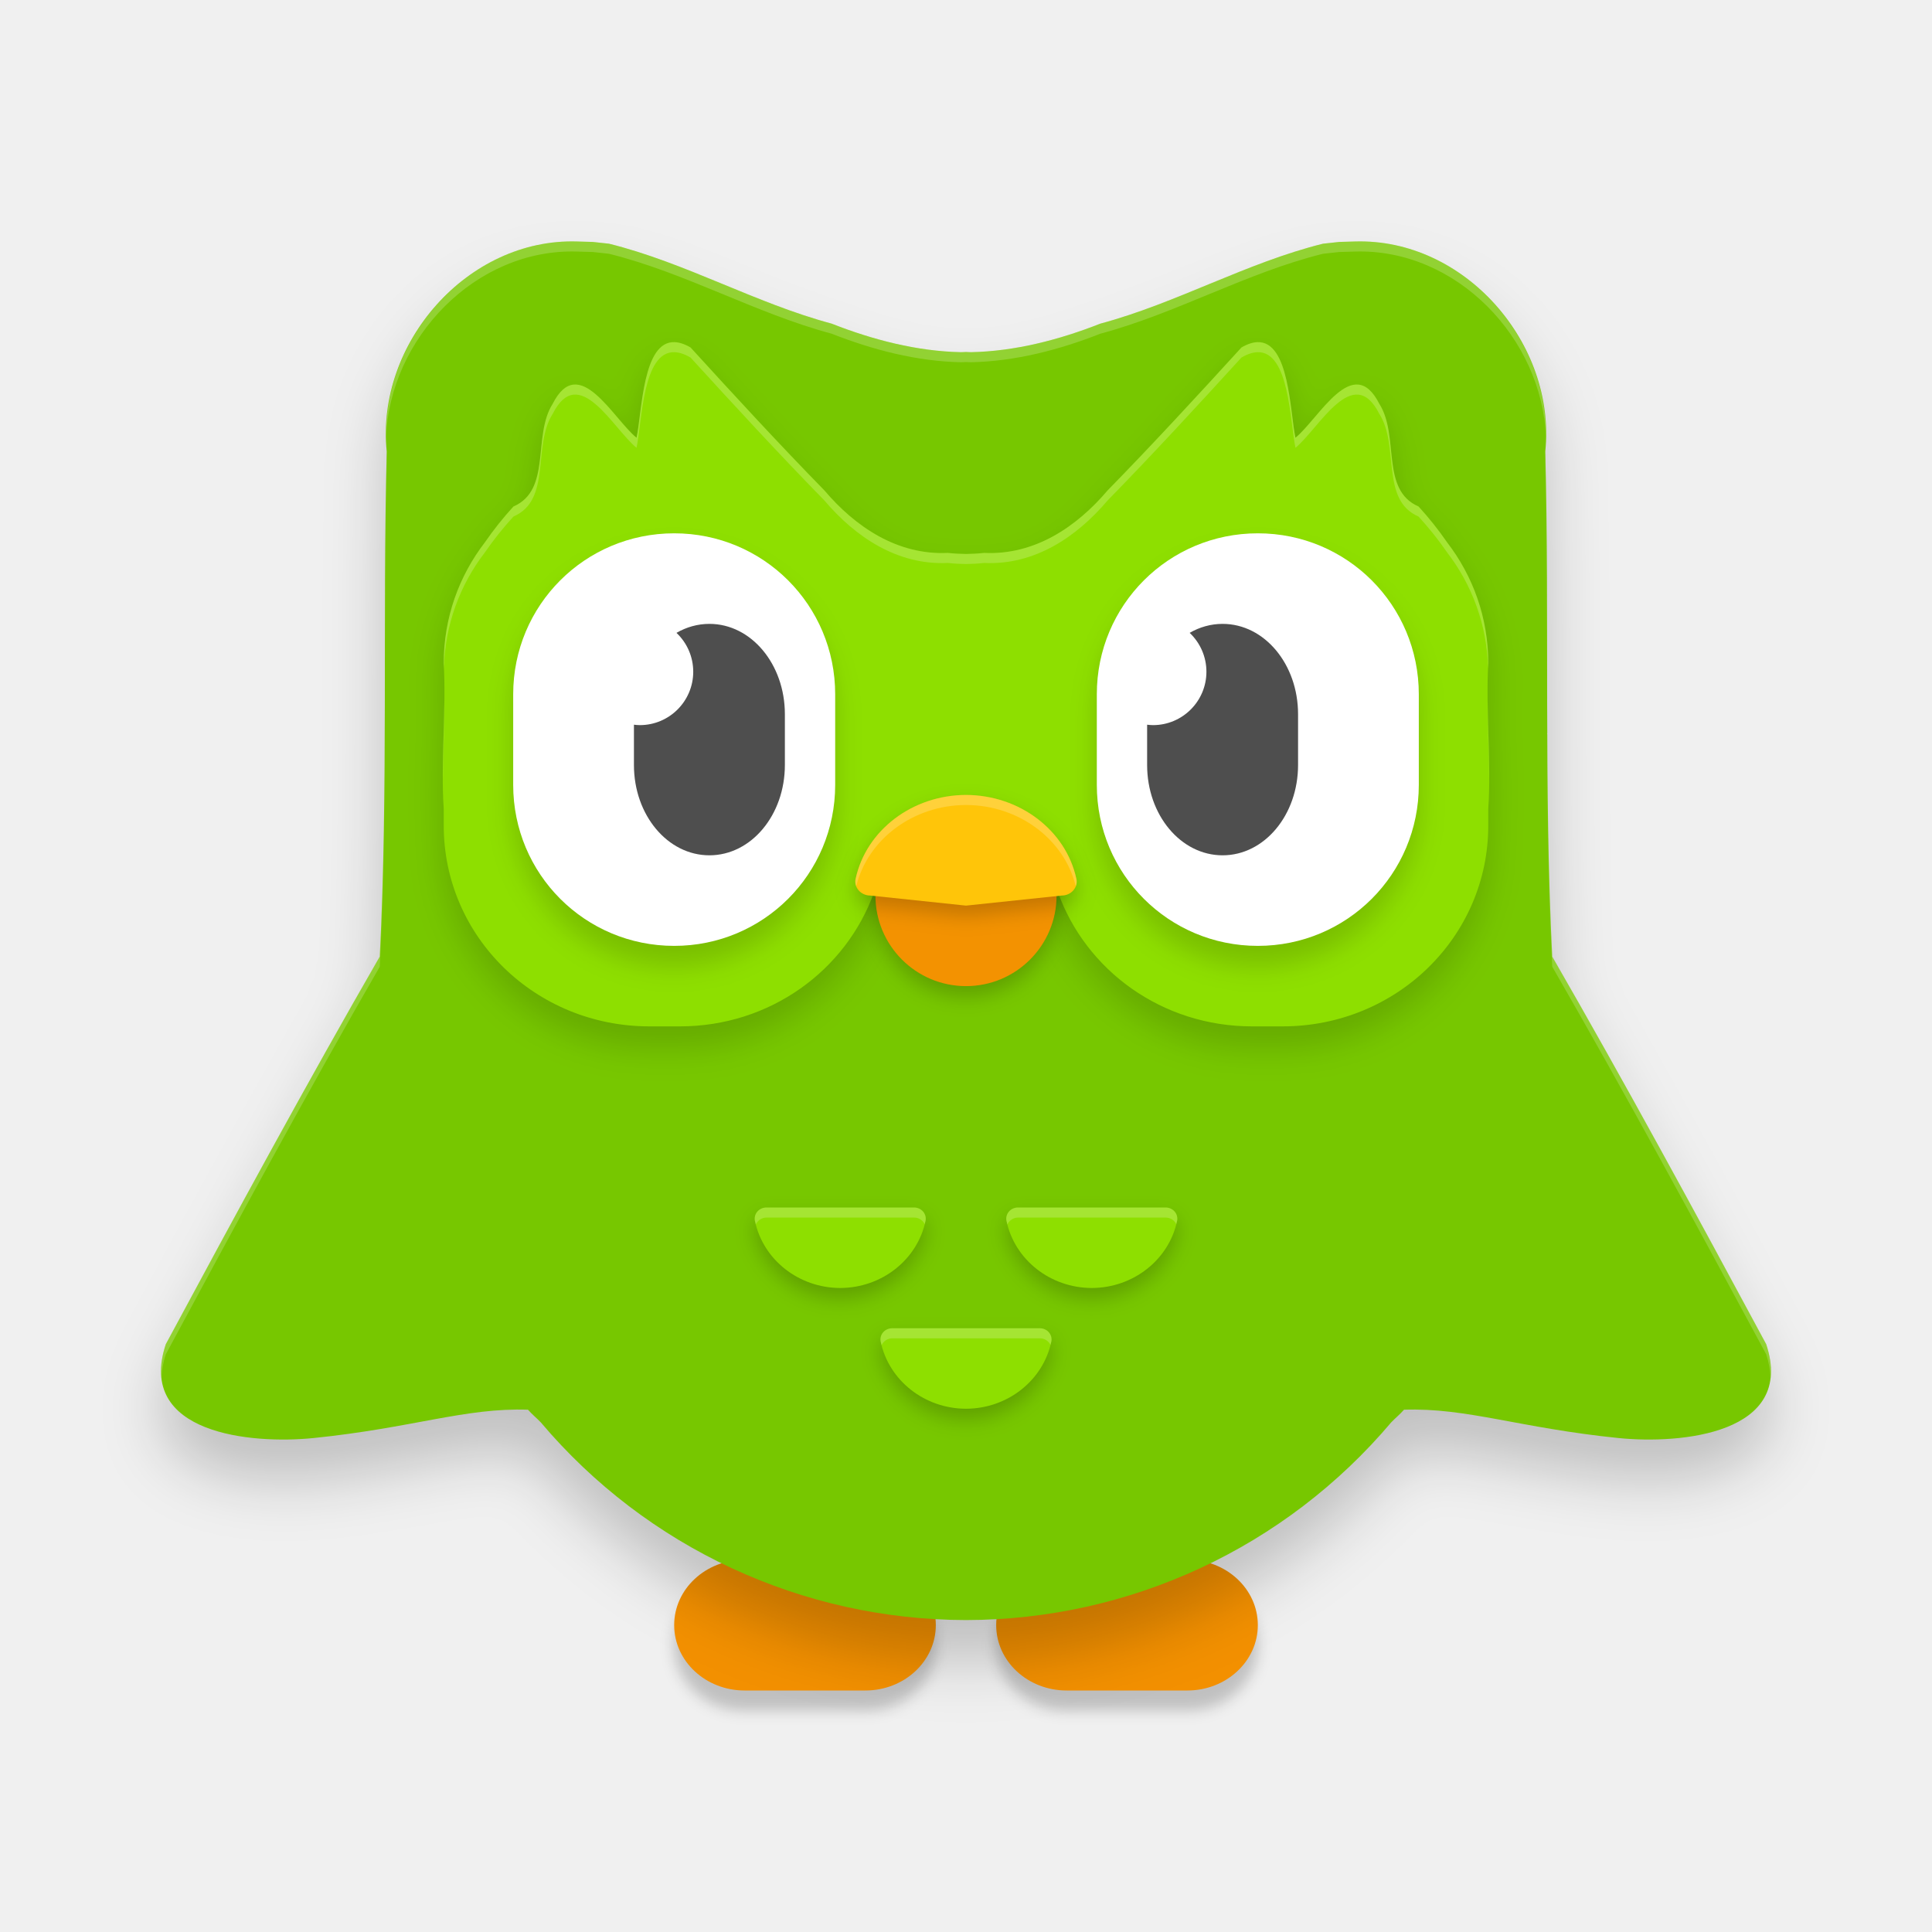
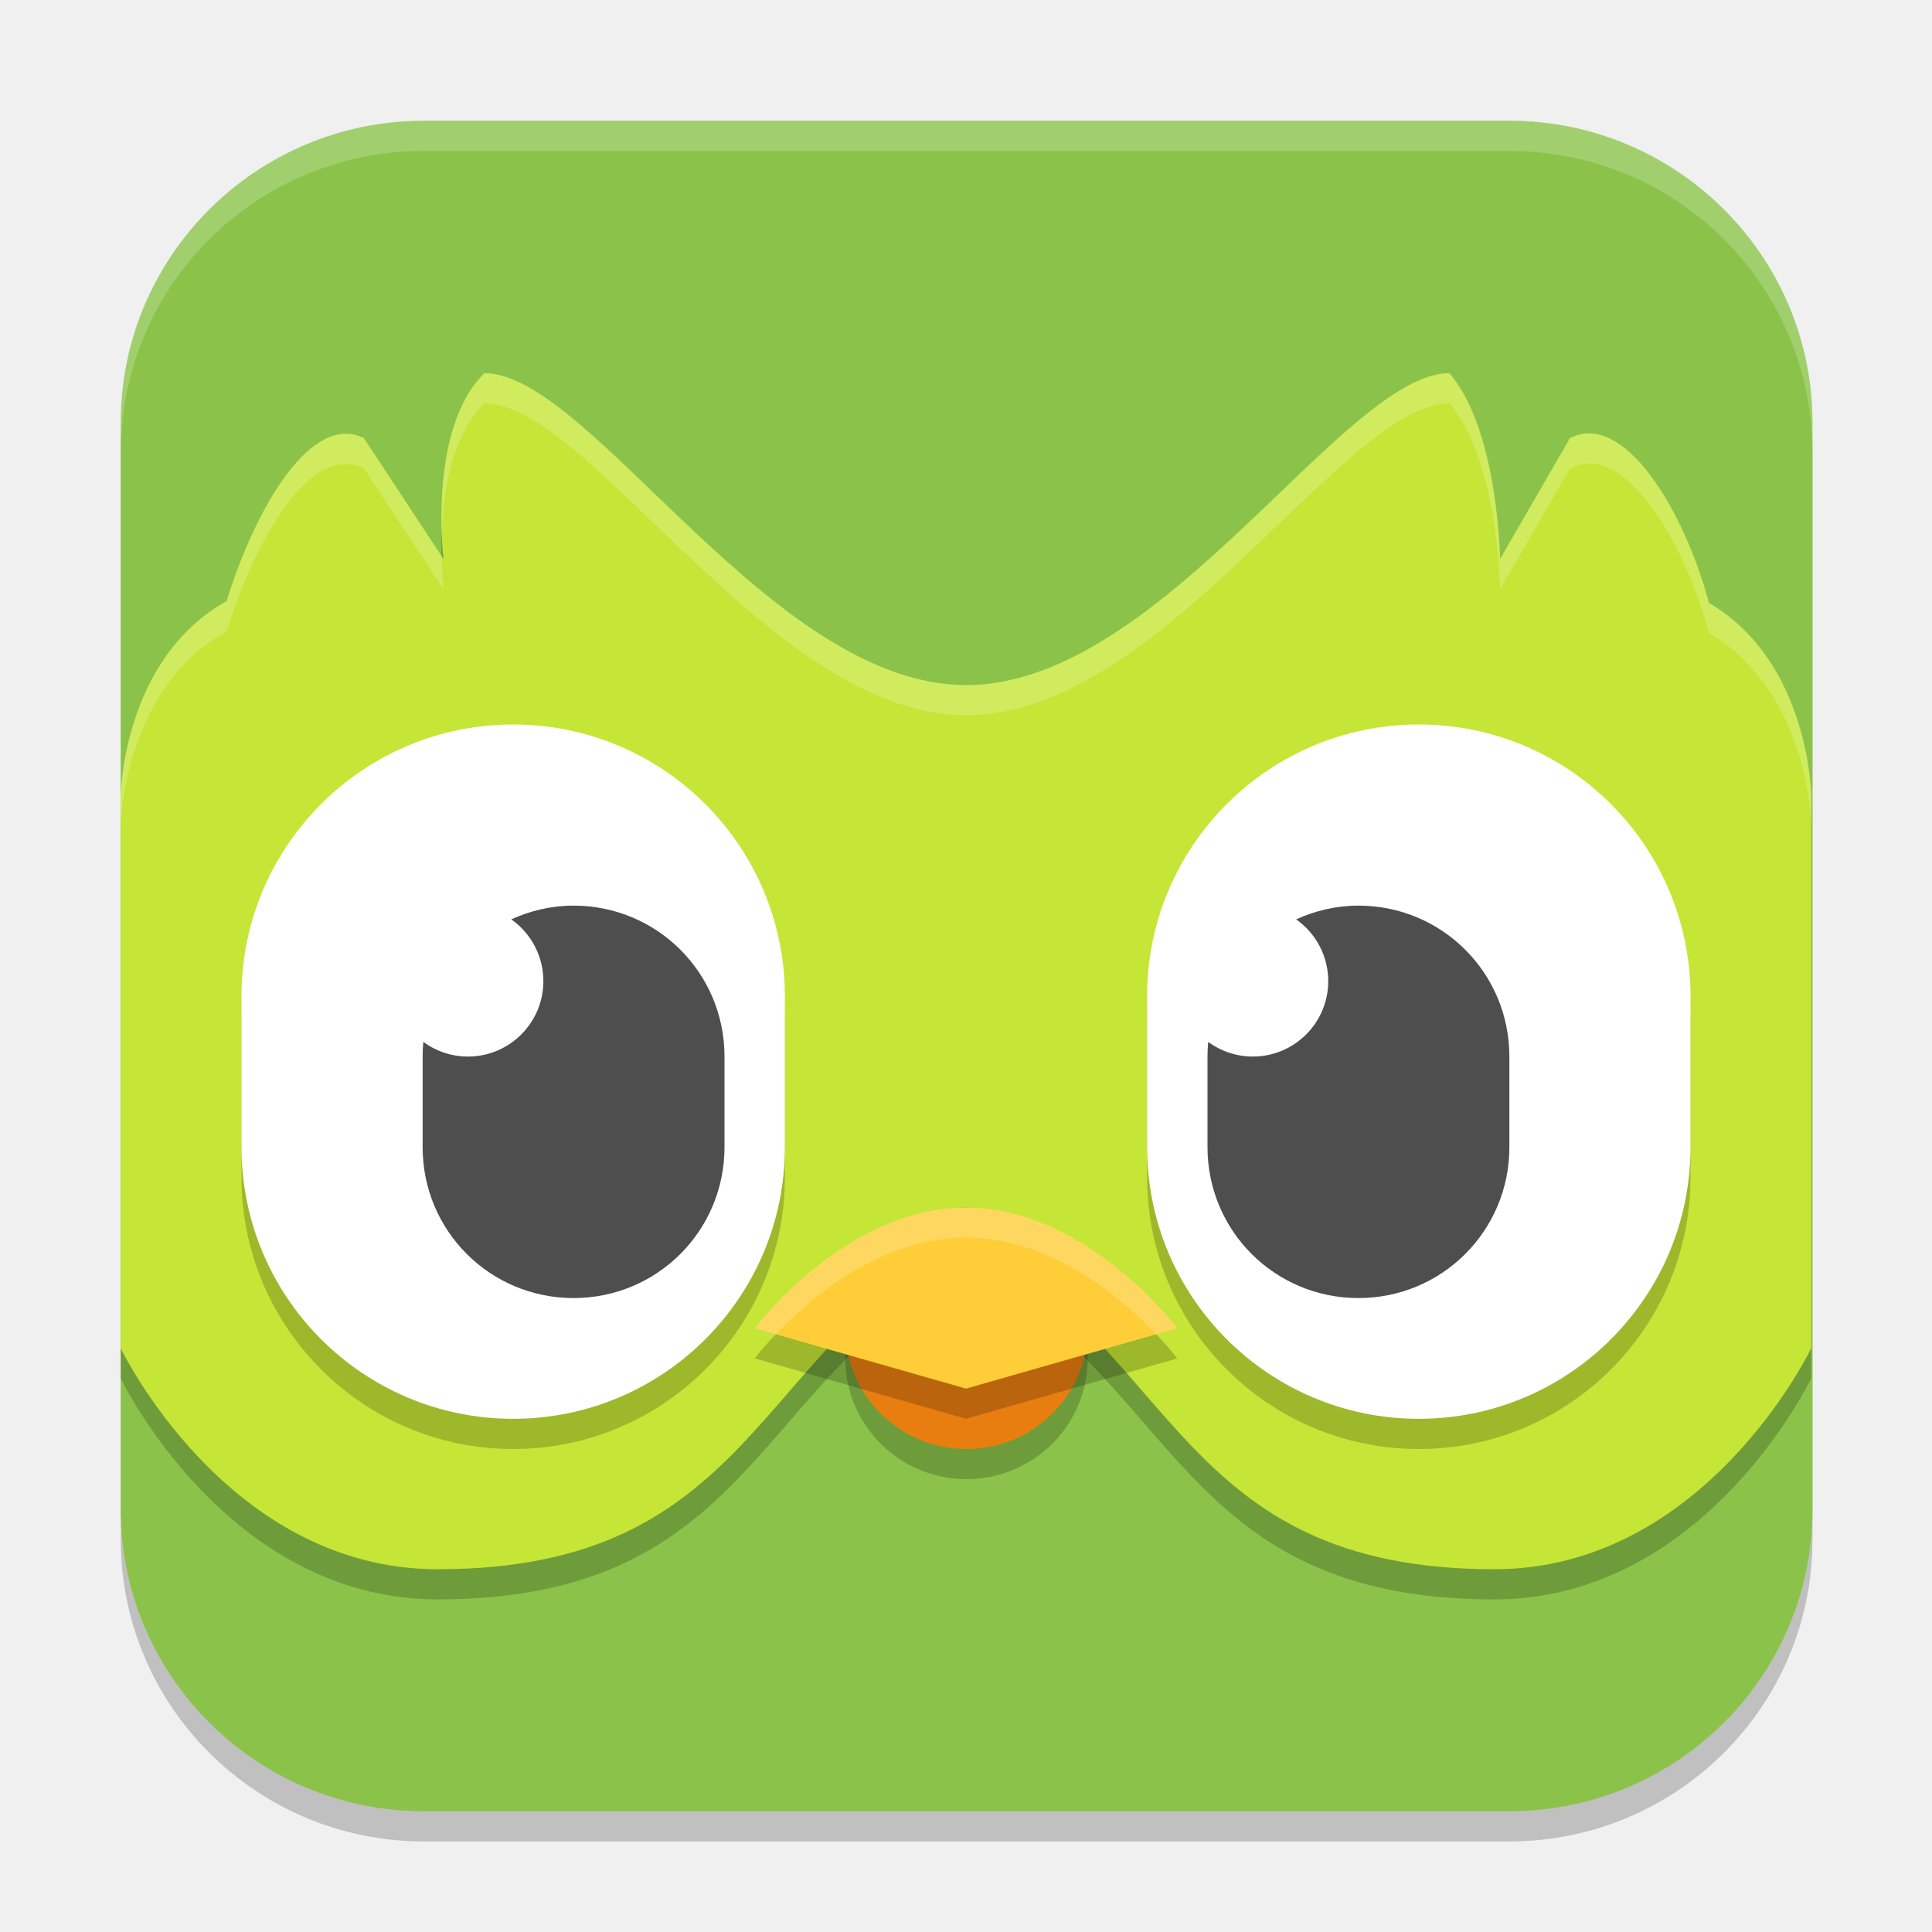
- <svg xmlns="http://www.w3.org/2000/svg" width="192" height="192" version="1" id="svg12">
-   <defs id="defs16">
-     <filter style="color-interpolation-filters:sRGB" id="filter11013" x="-0.045" y="-0.052" width="1.089" height="1.104">
-       <feGaussianBlur stdDeviation="2.97" id="feGaussianBlur11015" />
-     </filter>
-     <filter style="color-interpolation-filters:sRGB" id="filter11058" x="-0.029" y="-0.131" width="1.059" height="1.262">
-       <feGaussianBlur stdDeviation="0.71" id="feGaussianBlur11060" />
-     </filter>
-     <filter style="color-interpolation-filters:sRGB" id="filter11142" x="-0.04" y="-0.061" width="1.079" height="1.121">
-       <feGaussianBlur stdDeviation="1.72" id="feGaussianBlur11144" />
-     </filter>
-     <filter style="color-interpolation-filters:sRGB" id="filter11185" x="-0.035" y="-0.077" width="1.07" height="1.153">
-       <feGaussianBlur stdDeviation="1.31" id="feGaussianBlur11187" />
-     </filter>
-     <filter style="color-interpolation-filters:sRGB" id="filter11602" x="-0.059" y="-0.124" width="1.118" height="1.247">
-       <feGaussianBlur stdDeviation="1.03" id="feGaussianBlur11604" />
-     </filter>
-     <filter style="color-interpolation-filters:sRGB" id="filter11606" x="-0.137" y="-0.137" width="1.275" height="1.275">
-       <feGaussianBlur stdDeviation="1.03" id="feGaussianBlur11608" />
-     </filter>
-     <filter style="color-interpolation-filters:sRGB" id="filter11610" x="-0.112" y="-0.225" width="1.225" height="1.449">
-       <feGaussianBlur stdDeviation="1.03" id="feGaussianBlur11612" />
-     </filter>
-   </defs>
-   <path id="rect11017" style="opacity:0.2;fill:#000000;fill-opacity:1;stroke:none;stroke-width:3.107;stroke-linecap:square;stroke-linejoin:round;stop-color:#000000;filter:url(#filter11058)" d="m 74,157 c -3.878,0 -7,2.899 -7,6.5 0,3.601 3.122,6.5 7,6.5 h 12 c 3.878,0 7,-2.899 7,-6.5 0,-3.601 -3.122,-6.5 -7,-6.5 z m 32,0 c -3.878,0 -7,2.899 -7,6.5 0,3.601 3.122,6.5 7,6.5 h 12 c 3.878,0 7,-2.899 7,-6.5 0,-3.601 -3.122,-6.5 -7,-6.5 z" />
-   <rect style="opacity:1;fill:#f39000;fill-opacity:1;stroke:none;stroke-width:3.107;stroke-linecap:square;stroke-linejoin:round;stop-color:#000000" id="rect7253" width="26" height="13" x="67" y="155" rx="7" ry="7" />
-   <rect style="opacity:1;fill:#f39000;fill-opacity:1;stroke:none;stroke-width:3.107;stroke-linecap:square;stroke-linejoin:round;stop-color:#000000" id="rect7437" width="26" height="13" x="-125" y="155" rx="7" ry="7" transform="scale(-1,1)" />
-   <path id="path10975" style="opacity:0.2;fill:#000000;fill-opacity:1;stroke-width:0.231;filter:url(#filter11013)" d="M 57.379,28 C 46.434,27.646 37.33,38.16 38.432,48.869 38.012,65.597 38.582,82.361 37.74,99.068 30.499,111.634 23.398,124.733 16.477,137.588 c -2.949,8.915 8.507,9.949 14.666,9.324 9.84,-0.999 15.114,-3.035 21.328,-2.816 0.42,0.474 0.853,0.823 1.275,1.26 C 64.257,157.798 79.712,164.983 96,165 c 16.288,-0.017 31.743,-7.202 42.254,-19.645 0.423,-0.437 0.855,-0.786 1.275,-1.26 6.214,-0.219 11.489,1.818 21.328,2.816 6.159,0.625 17.615,-0.409 14.666,-9.324 C 168.602,124.733 161.501,111.634 154.26,99.068 153.418,82.361 153.988,65.597 153.568,48.869 154.67,38.16 145.566,27.646 134.621,28 l -1.537,0.045 -1.602,0.174 c -7.598,1.879 -14.551,5.912 -22.129,7.943 C 105.244,37.779 100.882,38.905 96.512,39 96.341,39.004 96.171,38.98 96,38.98 95.829,38.98 95.659,39.004 95.488,39 91.118,38.905 86.756,37.779 82.646,36.162 75.069,34.131 68.115,30.098 60.518,28.219 l -1.602,-0.174 z" />
-   <path id="path1936" style="fill:#77c700;fill-opacity:1;stroke-width:0.231" d="M 57.379 24 C 46.434 23.646 37.33 34.16 38.432 44.869 C 38.012 61.597 38.582 78.361 37.74 95.068 C 30.499 107.634 23.398 120.733 16.477 133.588 C 13.528 142.503 24.984 143.537 31.143 142.912 C 40.982 141.913 46.257 139.877 52.471 140.096 C 52.891 140.569 53.324 140.919 53.746 141.355 C 64.257 153.798 79.712 160.983 96 161 C 112.288 160.983 127.743 153.798 138.254 141.355 C 138.676 140.919 139.109 140.569 139.529 140.096 C 145.743 139.877 151.018 141.913 160.857 142.912 C 167.016 143.537 178.472 142.503 175.523 133.588 C 168.602 120.733 161.501 107.634 154.26 95.068 C 153.418 78.361 153.988 61.597 153.568 44.869 C 154.67 34.16 145.566 23.646 134.621 24 L 133.084 24.045 L 131.482 24.219 C 123.885 26.098 116.931 30.131 109.354 32.162 C 105.244 33.779 100.882 34.905 96.512 35 C 96.341 35.004 96.171 34.98 96 34.98 C 95.829 34.98 95.659 35.004 95.488 35 C 91.118 34.905 86.756 33.779 82.646 32.162 C 75.069 30.131 68.115 26.098 60.518 24.219 L 58.916 24.045 L 57.379 24 z " />
-   <path id="path11104" style="opacity:0.15;fill:#000000;fill-opacity:1;stroke-width:0.231;filter:url(#filter11142)" d="m 67.052,36.002 c -3.197,-0.133 -3.239,6.913 -3.794,9.5 -2.339,-1.903 -5.726,-8.514 -8.334,-3.369 -2.029,3.184 -0.081,8.55 -3.897,10.201 -1.023,1.121 -1.981,2.314 -2.842,3.569 -2.568,3.337 -4.088,7.489 -4.088,12.003 0.266,4.815 -0.315,10.01 0,14.461 v 1.671 C 44.096,95.097 53.213,104 64.539,104 h 3.033 c 8.956,0 16.526,-5.569 19.304,-13.367 1.957,0.27 6.083,-2.953 9.124,-2.764 3.04,-0.189 7.167,3.034 9.124,2.764 C 107.902,98.431 115.472,104 124.428,104 h 3.033 c 11.325,0 20.442,-8.903 20.442,-19.962 v -1.671 c 0.315,-4.451 -0.266,-9.646 0,-14.461 0,-4.514 -1.52,-8.666 -4.088,-12.003 -0.862,-1.256 -1.819,-2.448 -2.842,-3.569 -3.816,-1.652 -1.868,-7.017 -3.897,-10.201 -2.609,-5.146 -5.996,1.466 -8.334,3.369 -0.554,-2.586 -0.597,-9.632 -3.794,-9.5 -0.457,0.019 -0.977,0.184 -1.573,0.53 -4.368,4.787 -8.772,9.569 -13.309,14.211 -3.075,3.623 -7.256,6.444 -12.27,6.204 -0.599,0.067 -1.198,0.097 -1.795,0.105 -0.597,-0.008 -1.197,-0.039 -1.795,-0.105 -5.014,0.24 -9.196,-2.581 -12.27,-6.204 -4.538,-4.642 -8.941,-9.425 -13.309,-14.211 -0.596,-0.346 -1.117,-0.511 -1.573,-0.53 z" />
-   <path id="path1870" style="fill:#8edf00;fill-opacity:1;stroke-width:0.231" d="m 67.052,34.002 c -3.197,-0.133 -3.239,6.913 -3.794,9.5 -2.339,-1.903 -5.726,-8.514 -8.334,-3.369 -2.029,3.184 -0.081,8.55 -3.897,10.201 -1.023,1.121 -1.981,2.314 -2.842,3.569 -2.568,3.337 -4.088,7.489 -4.088,12.003 0.266,4.815 -0.315,10.01 0,14.461 v 1.671 C 44.096,93.097 53.213,102 64.539,102 h 3.033 c 8.956,0 16.526,-5.569 19.304,-13.367 1.957,0.27 6.083,-2.953 9.124,-2.764 3.04,-0.189 7.167,3.034 9.124,2.764 C 107.902,96.431 115.472,102 124.428,102 h 3.033 c 11.325,0 20.442,-8.903 20.442,-19.962 v -1.671 c 0.315,-4.451 -0.266,-9.646 0,-14.461 0,-4.514 -1.52,-8.666 -4.088,-12.003 -0.862,-1.256 -1.819,-2.448 -2.842,-3.569 -3.816,-1.652 -1.868,-7.017 -3.897,-10.201 -2.609,-5.146 -5.996,1.466 -8.334,3.369 -0.554,-2.586 -0.597,-9.632 -3.794,-9.5 -0.457,0.019 -0.977,0.184 -1.573,0.53 -4.368,4.787 -8.772,9.569 -13.309,14.211 -3.075,3.623 -7.256,6.444 -12.27,6.204 -0.599,0.067 -1.198,0.097 -1.795,0.105 -0.597,-0.008 -1.197,-0.039 -1.795,-0.105 -5.014,0.24 -9.196,-2.581 -12.27,-6.204 -4.538,-4.642 -8.941,-9.425 -13.309,-14.211 -0.596,-0.346 -1.117,-0.511 -1.573,-0.53 z" />
-   <path id="path11147" style="opacity:0.15;fill:#000000;fill-opacity:1;stroke:none;stroke-width:2.738;stroke-linecap:square;stroke-linejoin:round;stroke-miterlimit:4;stroke-dasharray:none;stroke-opacity:1;stop-color:#000000;filter:url(#filter11185)" d="m 67,55 c -8.864,0 -16,7.136 -16,16 v 9 c 0,8.864 7.136,16 16,16 8.864,0 16,-7.136 16,-16 V 71 C 83,62.136 75.864,55 67,55 Z m 58,0 c -8.864,0 -16,7.136 -16,16 v 9 c 0,8.864 7.136,16 16,16 8.864,0 16,-7.136 16,-16 v -9 c 0,-8.864 -7.136,-16 -16,-16 z" />
-   <path id="rect9283" style="fill:#ffffff;fill-opacity:1;stroke:none;stroke-width:2.738;stroke-linecap:square;stroke-linejoin:round;stroke-miterlimit:4;stroke-dasharray:none;stroke-opacity:1;stop-color:#000000" d="M 67 53 C 58.136 53 51 60.136 51 69 L 51 78 C 51 86.864 58.136 94 67 94 C 75.864 94 83 86.864 83 78 L 83 69 C 83 60.136 75.864 53 67 53 z M 125 53 C 116.136 53 109 60.136 109 69 L 109 78 C 109 86.864 116.136 94 125 94 C 133.864 94 141 86.864 141 78 L 141 69 C 141 60.136 133.864 53 125 53 z " />
-   <path id="rect9629" style="fill:#4e4e4e;fill-opacity:1;stroke:none;stroke-width:1.404;stroke-linecap:square;stroke-linejoin:round;stroke-miterlimit:4;stroke-dasharray:none;stroke-opacity:1;stop-color:#000000" d="m 70.5,62 c -1.175,0 -2.285,0.321 -3.273,0.893 A 5.31,5.31 0 0 1 68.893,66.752 5.31,5.31 0 0 1 63.582,72.062 5.31,5.31 0 0 1 63,72.02 v 4.004 C 63,80.996 66.345,85 70.5,85 74.655,85 78,80.996 78,76.023 V 70.977 C 78,66.004 74.655,62 70.5,62 Z" />
-   <circle style="opacity:0.2;fill:#000000;fill-opacity:1;stroke:none;stroke-width:2.817;stroke-linecap:square;stroke-linejoin:round;stroke-miterlimit:4;stroke-dasharray:none;stroke-opacity:1;stop-color:#000000;filter:url(#filter11606)" id="circle11189" cx="96" cy="90" r="9" />
-   <circle style="opacity:1;fill:#f39201;fill-opacity:1;stroke:none;stroke-width:2.817;stroke-linecap:square;stroke-linejoin:round;stroke-miterlimit:4;stroke-dasharray:none;stroke-opacity:1;stop-color:#000000" id="path8220" cx="96" cy="89" r="9" />
-   <path style="color:#000000;opacity:0.2;fill:#000000;fill-opacity:1;stroke-width:1.099;stroke-linecap:square;stroke-linejoin:round;-inkscape-stroke:none;filter:url(#filter11610)" d="m 86.502,90 c -0.948,5.71e-4 -1.66,-0.802 -1.473,-1.663 1.045,-4.831 5.641,-8.326 10.966,-8.337 0.004,-1.1e-5 0.007,-1.1e-5 0.01,0 5.325,0.013 9.921,3.506 10.966,8.337 0.186,0.86 -0.525,1.663 -1.473,1.663 L 96,91 Z" id="path11191" />
-   <path style="color:#000000;opacity:1;fill:#ffc509;fill-opacity:1;stroke-width:1.099;stroke-linecap:square;stroke-linejoin:round;-inkscape-stroke:none" d="m 86.502,89 c -0.948,5.71e-4 -1.66,-0.802 -1.473,-1.663 1.045,-4.831 5.641,-8.326 10.966,-8.337 0.004,-1.1e-5 0.007,-1.1e-5 0.01,0 5.325,0.013 9.921,3.506 10.966,8.337 0.186,0.86 -0.525,1.663 -1.473,1.663 L 96,90 Z" id="path10414" />
-   <path id="path11062" style="color:#000000;opacity:0.2;fill:#000000;fill-opacity:1;stroke-width:0.864;stroke-linecap:square;stroke-linejoin:round;-inkscape-stroke:none;filter:url(#filter11602)" d="m 76.16,121 a 1.161,1.112 0 0 0 -1.137,1.33 c 0.807,3.865 4.358,6.661 8.473,6.67 a 1.161,1.112 0 0 0 0.008,0 c 4.115,-0.01 7.667,-2.805 8.475,-6.67 a 1.161,1.112 0 0 0 -1.139,-1.33 z m 25,0 a 1.161,1.112 0 0 0 -1.137,1.33 c 0.807,3.865 4.358,6.661 8.473,6.67 a 1.161,1.112 0 0 0 0.008,0 c 4.115,-0.01 7.667,-2.805 8.475,-6.67 a 1.161,1.112 0 0 0 -1.139,-1.33 z m -12.5,12 a 1.161,1.112 0 0 0 -1.139,1.33 c 0.807,3.865 4.36,6.661 8.475,6.67 a 1.161,1.112 0 0 0 0.008,0 c 4.115,-0.01 7.667,-2.805 8.475,-6.67 a 1.161,1.112 0 0 0 -1.139,-1.33 z" />
-   <path id="path7914" style="color:#000000;opacity:1;fill:#8edf00;stroke-width:0.864;stroke-linecap:square;stroke-linejoin:round;-inkscape-stroke:none;fill-opacity:1" d="M 76.16 120 A 1.161 1.112 0 0 0 75.023 121.33 C 75.831 125.195 79.381 127.991 83.496 128 A 1.161 1.112 0 0 0 83.504 128 C 87.619 127.99 91.171 125.195 91.979 121.33 A 1.161 1.112 0 0 0 90.84 120 L 76.16 120 z M 101.16 120 A 1.161 1.112 0 0 0 100.023 121.33 C 100.831 125.195 104.381 127.991 108.496 128 A 1.161 1.112 0 0 0 108.504 128 C 112.619 127.99 116.171 125.195 116.979 121.33 A 1.161 1.112 0 0 0 115.84 120 L 101.16 120 z M 88.66 132 A 1.161 1.112 0 0 0 87.521 133.33 C 88.329 137.195 91.881 139.991 95.996 140 A 1.161 1.112 0 0 0 96.004 140 C 100.119 139.99 103.671 137.195 104.479 133.33 A 1.161 1.112 0 0 0 103.34 132 L 88.66 132 z " />
-   <path id="path10219" style="fill:#4e4e4e;fill-opacity:1;stroke:none;stroke-width:1.404;stroke-linecap:square;stroke-linejoin:round;stroke-miterlimit:4;stroke-dasharray:none;stroke-opacity:1;stop-color:#000000" d="m 121.5,62 c -1.175,0 -2.285,0.321 -3.273,0.893 a 5.31,5.31 0 0 1 1.666,3.859 A 5.31,5.31 0 0 1 114.582,72.062 5.31,5.31 0 0 1 114,72.02 v 4.004 C 114,80.996 117.345,85 121.5,85 c 4.155,0 7.5,-4.004 7.5,-8.977 V 70.977 C 129,66.004 125.655,62 121.5,62 Z" />
-   <path id="path11237" style="fill:#ffffff;fill-opacity:1;stroke-width:0.231;opacity:0.2" d="M 57.379 24 C 46.91 23.661 38.15 33.267 38.369 43.475 C 38.72 33.649 47.253 24.672 57.379 25 L 58.916 25.045 L 60.518 25.219 C 68.115 27.098 75.069 31.131 82.646 33.162 C 86.756 34.779 91.118 35.905 95.488 36 C 95.659 36.004 95.829 35.98 96 35.98 C 96.171 35.98 96.341 36.004 96.512 36 C 100.882 35.905 105.244 34.779 109.354 33.162 C 116.931 31.131 123.885 27.098 131.482 25.219 L 133.084 25.045 L 134.621 25 C 144.747 24.672 153.28 33.649 153.631 43.475 C 153.85 33.267 145.09 23.661 134.621 24 L 133.084 24.045 L 131.482 24.219 C 123.885 26.098 116.931 30.131 109.354 32.162 C 105.244 33.779 100.882 34.905 96.512 35 C 96.341 35.004 96.171 34.98 96 34.98 C 95.829 34.98 95.659 35.004 95.488 35 C 91.118 34.905 86.756 33.779 82.646 32.162 C 75.069 30.131 68.115 26.098 60.518 24.219 L 58.916 24.045 L 57.379 24 z M 38.422 45.641 C 38.038 62.112 38.57 78.618 37.74 95.068 C 30.499 107.634 23.398 120.733 16.477 133.588 C 16.069 134.82 15.96 135.888 16.051 136.836 C 16.093 136.143 16.205 135.41 16.477 134.588 C 23.398 121.733 30.499 108.634 37.74 96.068 C 38.582 79.361 38.012 62.597 38.432 45.869 C 38.424 45.793 38.429 45.717 38.422 45.641 z M 153.578 45.641 C 153.571 45.717 153.576 45.793 153.568 45.869 C 153.988 62.597 153.418 79.361 154.26 96.068 C 161.501 108.634 168.602 121.733 175.523 134.588 C 175.795 135.41 175.907 136.143 175.949 136.836 C 176.04 135.888 175.931 134.82 175.523 133.588 C 168.602 120.733 161.501 107.634 154.26 95.068 C 153.43 78.618 153.962 62.112 153.578 45.641 z " />
-   <path id="path11614" style="fill:#ffffff;fill-opacity:1;stroke-width:0.231;opacity:0.2" d="M 67.053 34.002 C 63.856 33.869 63.812 40.915 63.258 43.502 C 60.919 41.599 57.532 34.987 54.924 40.133 C 52.895 43.317 54.844 48.682 51.027 50.334 C 50.004 51.455 49.045 52.649 48.184 53.904 C 45.616 57.241 44.096 61.393 44.096 65.906 C 44.106 66.086 44.108 66.269 44.115 66.449 C 44.215 62.114 45.704 58.127 48.184 54.904 C 49.045 53.649 50.004 52.455 51.027 51.334 C 54.844 49.682 52.895 44.317 54.924 41.133 C 57.532 35.987 60.919 42.599 63.258 44.502 C 63.812 41.915 63.856 34.869 67.053 35.002 C 67.509 35.021 68.029 35.185 68.625 35.531 C 72.993 40.318 77.396 45.102 81.934 49.744 C 85.008 53.367 89.191 56.188 94.205 55.947 C 94.804 56.014 95.403 56.045 96 56.053 C 96.597 56.045 97.196 56.014 97.795 55.947 C 102.809 56.188 106.992 53.367 110.066 49.744 C 114.604 45.102 119.007 40.318 123.375 35.531 C 123.971 35.185 124.491 35.021 124.947 35.002 C 128.144 34.869 128.188 41.915 128.742 44.502 C 131.081 42.599 134.468 35.987 137.076 41.133 C 139.105 44.317 137.156 49.682 140.973 51.334 C 141.996 52.455 142.955 53.649 143.816 54.904 C 146.296 58.127 147.785 62.114 147.885 66.449 C 147.892 66.269 147.894 66.086 147.904 65.906 C 147.904 61.393 146.384 57.241 143.816 53.904 C 142.955 52.649 141.996 51.455 140.973 50.334 C 137.156 48.682 139.105 43.317 137.076 40.133 C 134.468 34.987 131.081 41.599 128.742 43.502 C 128.188 40.915 128.144 33.869 124.947 34.002 C 124.491 34.021 123.971 34.185 123.375 34.531 C 119.007 39.318 114.604 44.102 110.066 48.744 C 106.992 52.367 102.809 55.188 97.795 54.947 C 97.196 55.014 96.597 55.045 96 55.053 C 95.403 55.045 94.804 55.014 94.205 54.947 C 89.191 55.188 85.008 52.367 81.934 48.744 C 77.396 44.102 72.993 39.318 68.625 34.531 C 68.029 34.185 67.509 34.021 67.053 34.002 z M 44.162 69.654 C 44.133 72.334 43.992 75.035 44.006 77.59 C 44.029 75.011 44.167 72.312 44.162 69.654 z M 147.838 69.654 C 147.833 72.312 147.971 75.011 147.994 77.59 C 148.008 75.035 147.867 72.334 147.838 69.654 z " />
-   <path id="path11616" style="color:#000000;opacity:0.2;fill:#ffffff;fill-opacity:1;stroke-width:1.099;stroke-linecap:square;stroke-linejoin:round;-inkscape-stroke:none" d="M 95.994 79 C 90.67 79.012 86.074 82.507 85.029 87.338 C 84.973 87.599 85 87.853 85.09 88.082 C 86.239 83.384 90.764 80.012 95.994 80 C 95.998 80 96.002 80 96.006 80 C 101.236 80.012 105.761 83.384 106.91 88.082 C 107 87.853 107.027 87.599 106.971 87.338 C 105.926 82.507 101.33 79.013 96.006 79 C 96.002 79 95.998 79 95.994 79 z " />
-   <path id="path11618" style="color:#000000;opacity:0.2;fill:#ffffff;stroke-width:0.864;stroke-linecap:square;stroke-linejoin:round;-inkscape-stroke:none;fill-opacity:1" d="M 76.16 120 A 1.161 1.112 0 0 0 75.023 121.33 C 75.049 121.452 75.084 121.57 75.115 121.689 A 1.161 1.112 0 0 1 76.16 121 L 90.84 121 A 1.161 1.112 0 0 1 91.895 121.656 C 91.922 121.547 91.955 121.441 91.979 121.33 A 1.161 1.112 0 0 0 90.84 120 L 76.16 120 z M 101.16 120 A 1.161 1.112 0 0 0 100.023 121.33 C 100.049 121.452 100.084 121.57 100.115 121.689 A 1.161 1.112 0 0 1 101.16 121 L 115.84 121 A 1.161 1.112 0 0 1 116.895 121.656 C 116.922 121.547 116.955 121.441 116.979 121.33 A 1.161 1.112 0 0 0 115.84 120 L 101.16 120 z M 88.66 132 A 1.161 1.112 0 0 0 87.521 133.33 C 87.547 133.451 87.583 133.568 87.613 133.688 A 1.161 1.112 0 0 1 88.66 133 L 103.34 133 A 1.161 1.112 0 0 1 104.395 133.656 C 104.422 133.547 104.455 133.441 104.479 133.33 A 1.161 1.112 0 0 0 103.34 132 L 88.66 132 z " />
+ <svg xmlns="http://www.w3.org/2000/svg" width="64" height="64" version="1.1">
+   <g>
+     <rect x="4" y="5" width="56.041" height="56" rx="10.041" ry="10" style="opacity:.2" />
+     <rect x="4" y="4" width="56.041" height="56" rx="10.041" ry="10" style="fill:#8bc34a" />
+     <path d="M 14.041,4 C 8.478,4 4,8.46 4,14 v 1 C 4,9.46 8.478,5 14.041,5 H 50 c 5.563,0 10.041,4.46 10.041,10 V 14 C 60.041,8.46 55.563,4 50,4 Z" style="fill:#ffffff;opacity:.2" />
+     <path d="m16.049 13.361c-1.889 1.844-1.358 6.158-1.358 6.158l-2.638-4.005c-1.75-0.865-3.594 2.323-4.547 5.399-3.449 1.92-3.507 6.443-3.507 6.443v18.305s3.5 7.322 10.5 7.322c10.5 0 10.5-7.322 17.5-10.983 7 3.661 7 10.983 17.5 10.983 7 0 10.5-7.322 10.5-7.322v-18.305s-0.05-4.431-3.391-6.385c-0.832-3.123-2.841-6.374-4.6-5.456l-2.318 4.005s-0.056-4.275-1.678-6.158c-3.5 0-9.519 10.341-16.013 10.334-6.47-0.007-12.451-10.334-15.951-10.334z" style="opacity:.2" />
+     <path d="m16.049 12.361c-1.889 1.844-1.358 6.158-1.358 6.158l-2.638-4.005c-1.75-0.865-3.594 2.323-4.547 5.399-3.449 1.92-3.507 6.443-3.507 6.443v18.305s3.5 7.322 10.5 7.322c10.5 0 10.5-7.322 17.5-10.983 7 3.661 7 10.983 17.5 10.983 7 0 10.5-7.322 10.5-7.322v-18.305s-0.05-4.431-3.391-6.385c-0.832-3.123-2.841-6.374-4.6-5.456l-2.318 4.005s-0.056-4.275-1.678-6.158c-3.5 0-9.519 10.341-16.013 10.334-6.47-0.007-12.451-10.334-15.951-10.334z" style="fill:#c5e636" />
+     <path d="m16.049 12.361c-1.39 1.356-1.467 4.038-1.412 5.367 0.043-1.408 0.315-3.296 1.412-4.367 3.5 0 9.482 10.326 15.951 10.334 6.495 0.008 12.514-10.334 16.014-10.334 1.622 1.883 1.678 6.158 1.678 6.158l2.318-4.006c1.759-0.918 3.768 2.334 4.6 5.457 3.34 1.954 3.391 6.385 3.391 6.385v-1s-0.05-4.43-3.391-6.385c-0.832-3.123-2.84-6.375-4.6-5.457l-2.318 4.006s-0.055-4.275-1.678-6.158c-3.5 0-9.519 10.342-16.014 10.334-6.47-0.007-12.451-10.334-15.951-10.334zm-4.654 2.01c-1.538 0.073-3.053 2.851-3.887 5.543-3.449 1.92-3.508 6.441-3.508 6.441v1s0.058-4.522 3.508-6.441c0.952-3.076 2.795-6.266 4.545-5.4l2.639 4.006s-0.047-0.451-0.061-1.092l-2.578-3.914c-0.219-0.108-0.438-0.153-0.658-0.143z" style="fill:#ffffff;opacity:.2" />
+     <rect x="8" y="25" width="18" height="23" rx="9" ry="9" style="opacity:.2" />
+     <rect x="8" y="24" width="18" height="23" rx="9" ry="9" style="fill:#ffffff" />
+     <rect x="38" y="25" width="18" height="23" rx="9" ry="9" style="opacity:.2" />
+     <rect x="38" y="24" width="18" height="23" rx="9" ry="9" style="fill:#ffffff" />
+     <path d="m19 30c-0.74 0-1.434 0.169-2.064 0.455a2.5 2.5 0 0 1 1.064 2.045 2.5 2.5 0 0 1-2.5 2.5 2.5 2.5 0 0 1-1.477-0.486c-0.015 0.16-0.023 0.322-0.023 0.486v3c0 2.77 2.23 5 5 5s5-2.23 5-5v-3c0-2.77-2.23-5-5-5z" style="fill:#4e4e4e" />
+     <path d="m45 30c-0.74 0-1.434 0.169-2.064 0.455a2.5 2.5 0 0 1 1.064 2.045 2.5 2.5 0 0 1-2.5 2.5 2.5 2.5 0 0 1-1.477-0.486c-0.015 0.16-0.023 0.322-0.023 0.486v3c0 2.77 2.23 5 5 5s5-2.23 5-5v-3c0-2.77-2.23-5-5-5z" style="fill:#4e4e4e" />
+     <ellipse id="ellipse851" cx="32.016" cy="45" rx="4.016" ry="4" style="opacity:.2" />
+     <ellipse id="ellipse853" cx="32.016" cy="44" rx="4.016" ry="4" style="fill:#e97e10" />
+     <path d="m25 45s3-4 7-4 7 4 7 4l-7 2" style="opacity:.2" />
+     <path d="m25 44s3-4 7-4 7 4 7 4l-7 2" style="fill:#fecd38" />
+     <path d="m32 40c-4 0-7 4-7 4l0.703 0.201c1.105-1.165 3.433-3.201 6.297-3.201s5.192 2.036 6.297 3.201l0.703-0.201s-3-4-7-4z" style="fill:#ffffff;opacity:.2" />
+   </g>
</svg>
